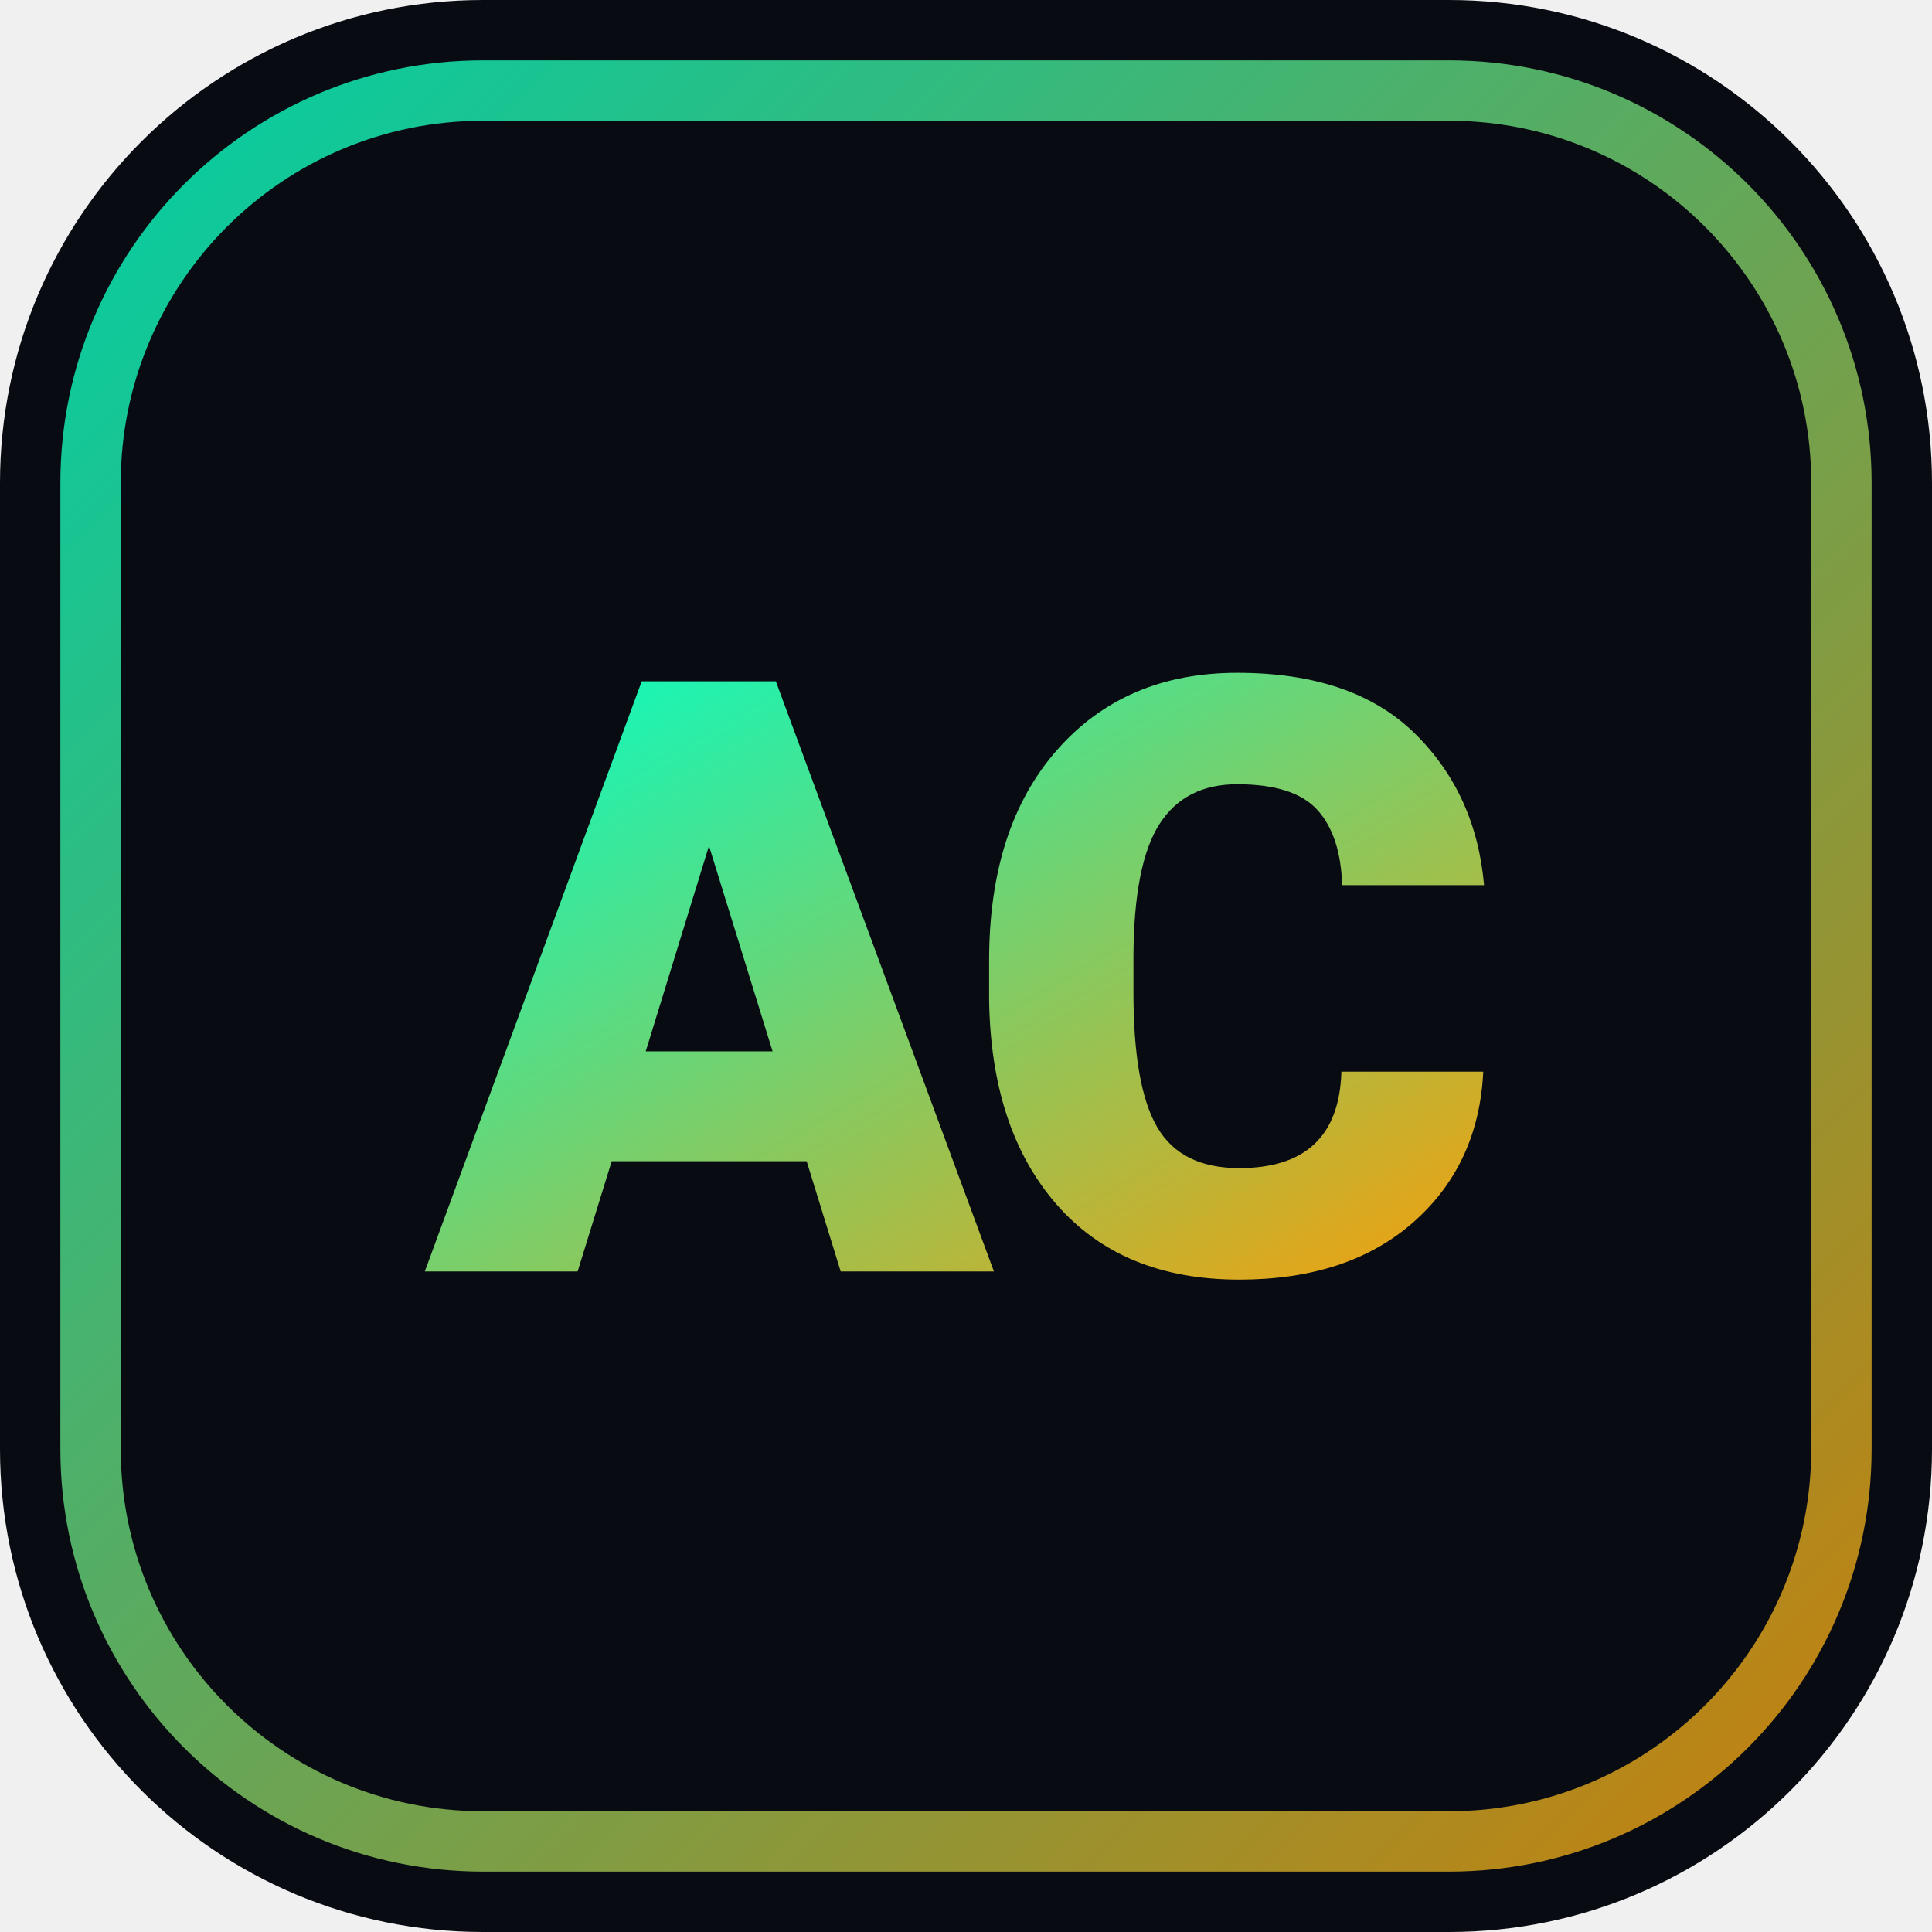
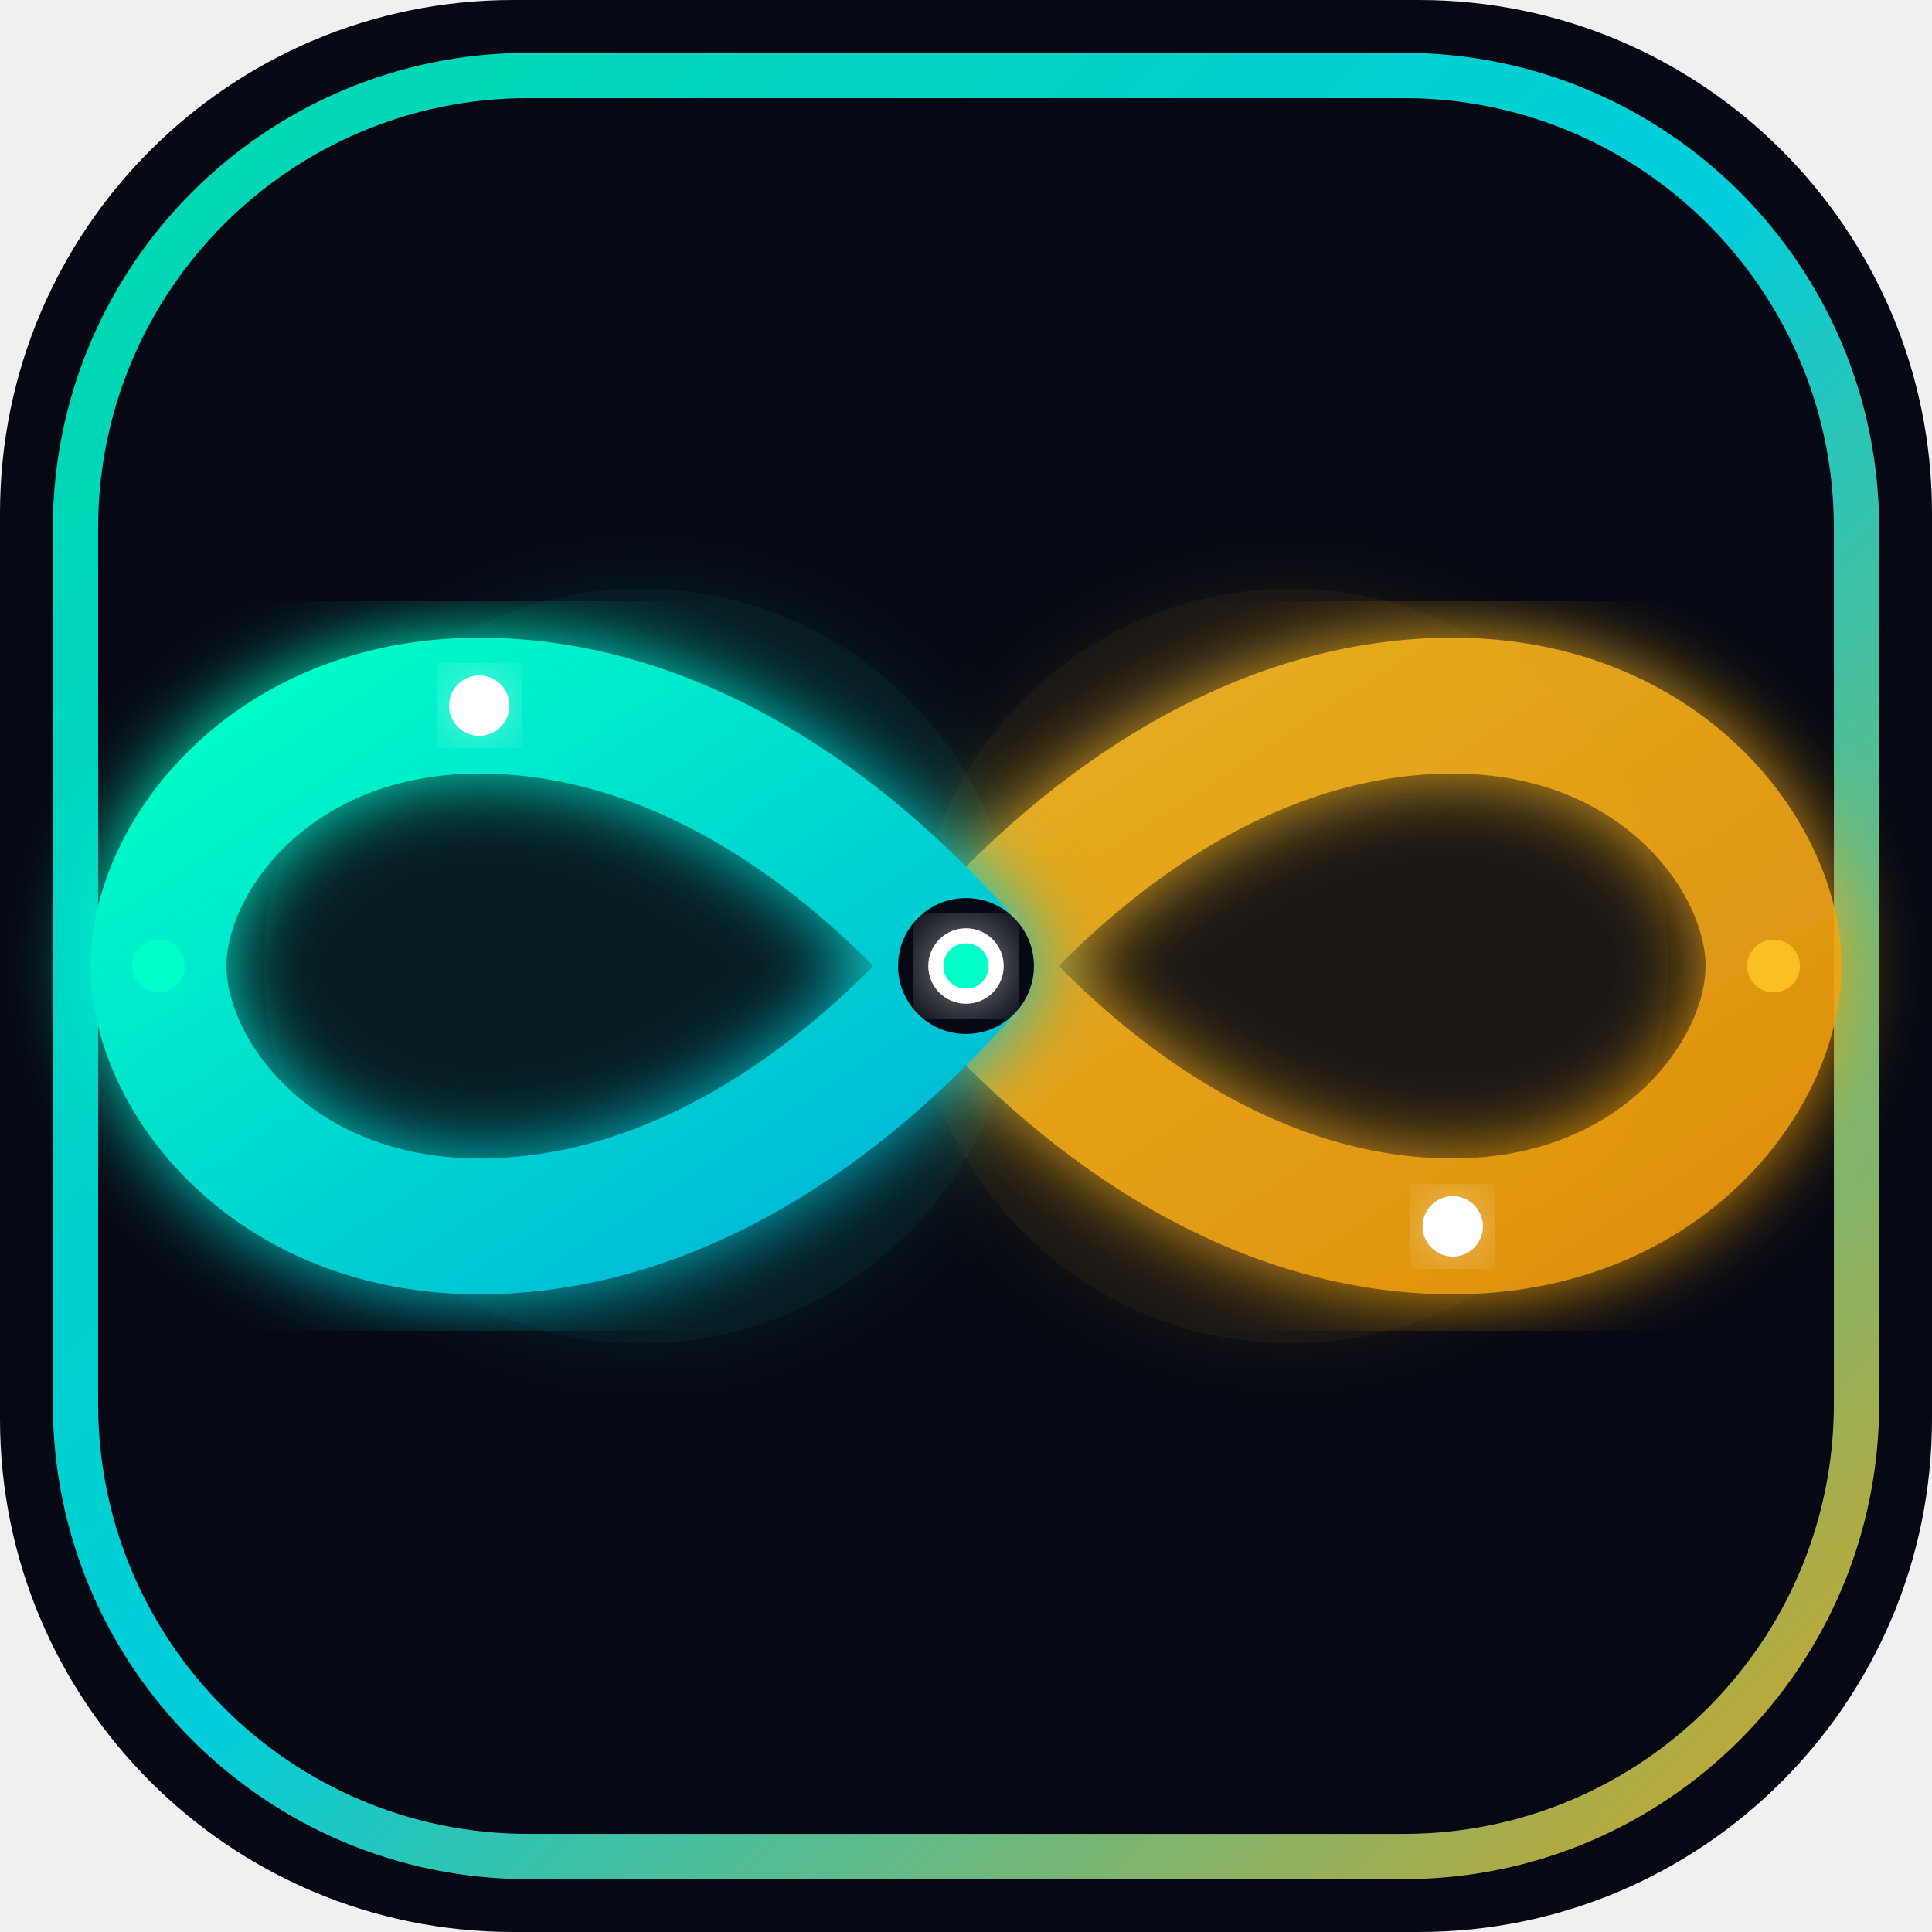
<svg xmlns="http://www.w3.org/2000/svg" viewBox="0 0 512 512" width="100%" height="100%">
  <defs>
-     <linearGradient id="grad" x1="0%" y1="0%" x2="100%" y2="100%">
+     <linearGradient id="mobiusMintCyan" x1="0%" y1="0%" x2="100%" y2="100%">
      <stop offset="0%" stop-color="#00ffc8" />
+       <stop offset="100%" stop-color="#00b4d8" />
+     </linearGradient>
+     <linearGradient id="mobiusGoldAmber" x1="0%" y1="0%" x2="100%" y2="100%">
+       <stop offset="0%" stop-color="#fbbf24" />
      <stop offset="100%" stop-color="#f59e0b" />
    </linearGradient>
+     <linearGradient id="rimGrad" x1="0%" y1="0%" x2="100%" y2="100%">
+       <stop offset="0%" stop-color="#00ffc8" />
+       <stop offset="50%" stop-color="#00f0ff" />
+       <stop offset="100%" stop-color="#fbbf24" />
+     </linearGradient>
+     <filter id="glow" x="-20%" y="-20%" width="140%" height="140%">
+       <feGaussianBlur stdDeviation="10" result="blur" />
+       <feMerge>
+         <feMergeNode in="blur" />
+         <feMergeNode in="SourceGraphic" />
+       </feMerge>
+     </filter>
  </defs>
-   <rect width="512" height="512" rx="128" fill="#080b12" />
-   <rect x="24" y="24" width="464" height="464" rx="104" fill="none" stroke="url(#grad)" stroke-width="16" opacity="0.8" />
-   <text x="50%" y="54%" dominant-baseline="middle" text-anchor="middle" fill="url(#grad)" font-family="-apple-system, BlinkMacSystemFont, 'San Francisco', 'Segoe UI', Roboto, sans-serif" font-size="220" font-weight="900" letter-spacing="-6">AC</text>
+   <rect width="512" height="512" rx="136" fill="#060913" />
+   <rect x="20" y="20" width="472" height="472" rx="120" fill="none" stroke="url(#rimGrad)" stroke-width="12" opacity="0.85" />
+   <circle cx="170" cy="256" r="100" fill="#00ffc8" opacity="0.08" filter="url(#glow)" />
+   <circle cx="342" cy="256" r="100" fill="#fbbf24" opacity="0.08" filter="url(#glow)" />
+   <path d="M 256 256 C 290 295 335 325 385 325 C 440 325 470 285 470 256 C 470 227 440 187 385 187 C 335 187 290 217 256 256 Z" fill="none" stroke="url(#mobiusGoldAmber)" stroke-width="36" stroke-linecap="round" stroke-linejoin="round" opacity="0.9" filter="url(#glow)" />
+   <path d="M 256 256 C 222 217 177 187 127 187 C 72 187 42 227 42 256 C 42 285 72 325 127 325 C 177 325 222 295 256 256 Z" fill="none" stroke="url(#mobiusMintCyan)" stroke-width="36" stroke-linecap="round" stroke-linejoin="round" filter="url(#glow)" />
+   <circle cx="256" cy="256" r="18" fill="#060913" />
+   <circle cx="256" cy="256" r="10" fill="#ffffff" filter="url(#glow)" />
+   <circle cx="256" cy="256" r="6" fill="#00ffc8" />
+   <circle cx="127" cy="187" r="8" fill="#ffffff" filter="url(#glow)" />
+   <circle cx="385" cy="325" r="8" fill="#ffffff" filter="url(#glow)" />
+   <circle cx="42" cy="256" r="7" fill="#00ffc8" />
+   <circle cx="470" cy="256" r="7" fill="#fbbf24" />
</svg>
